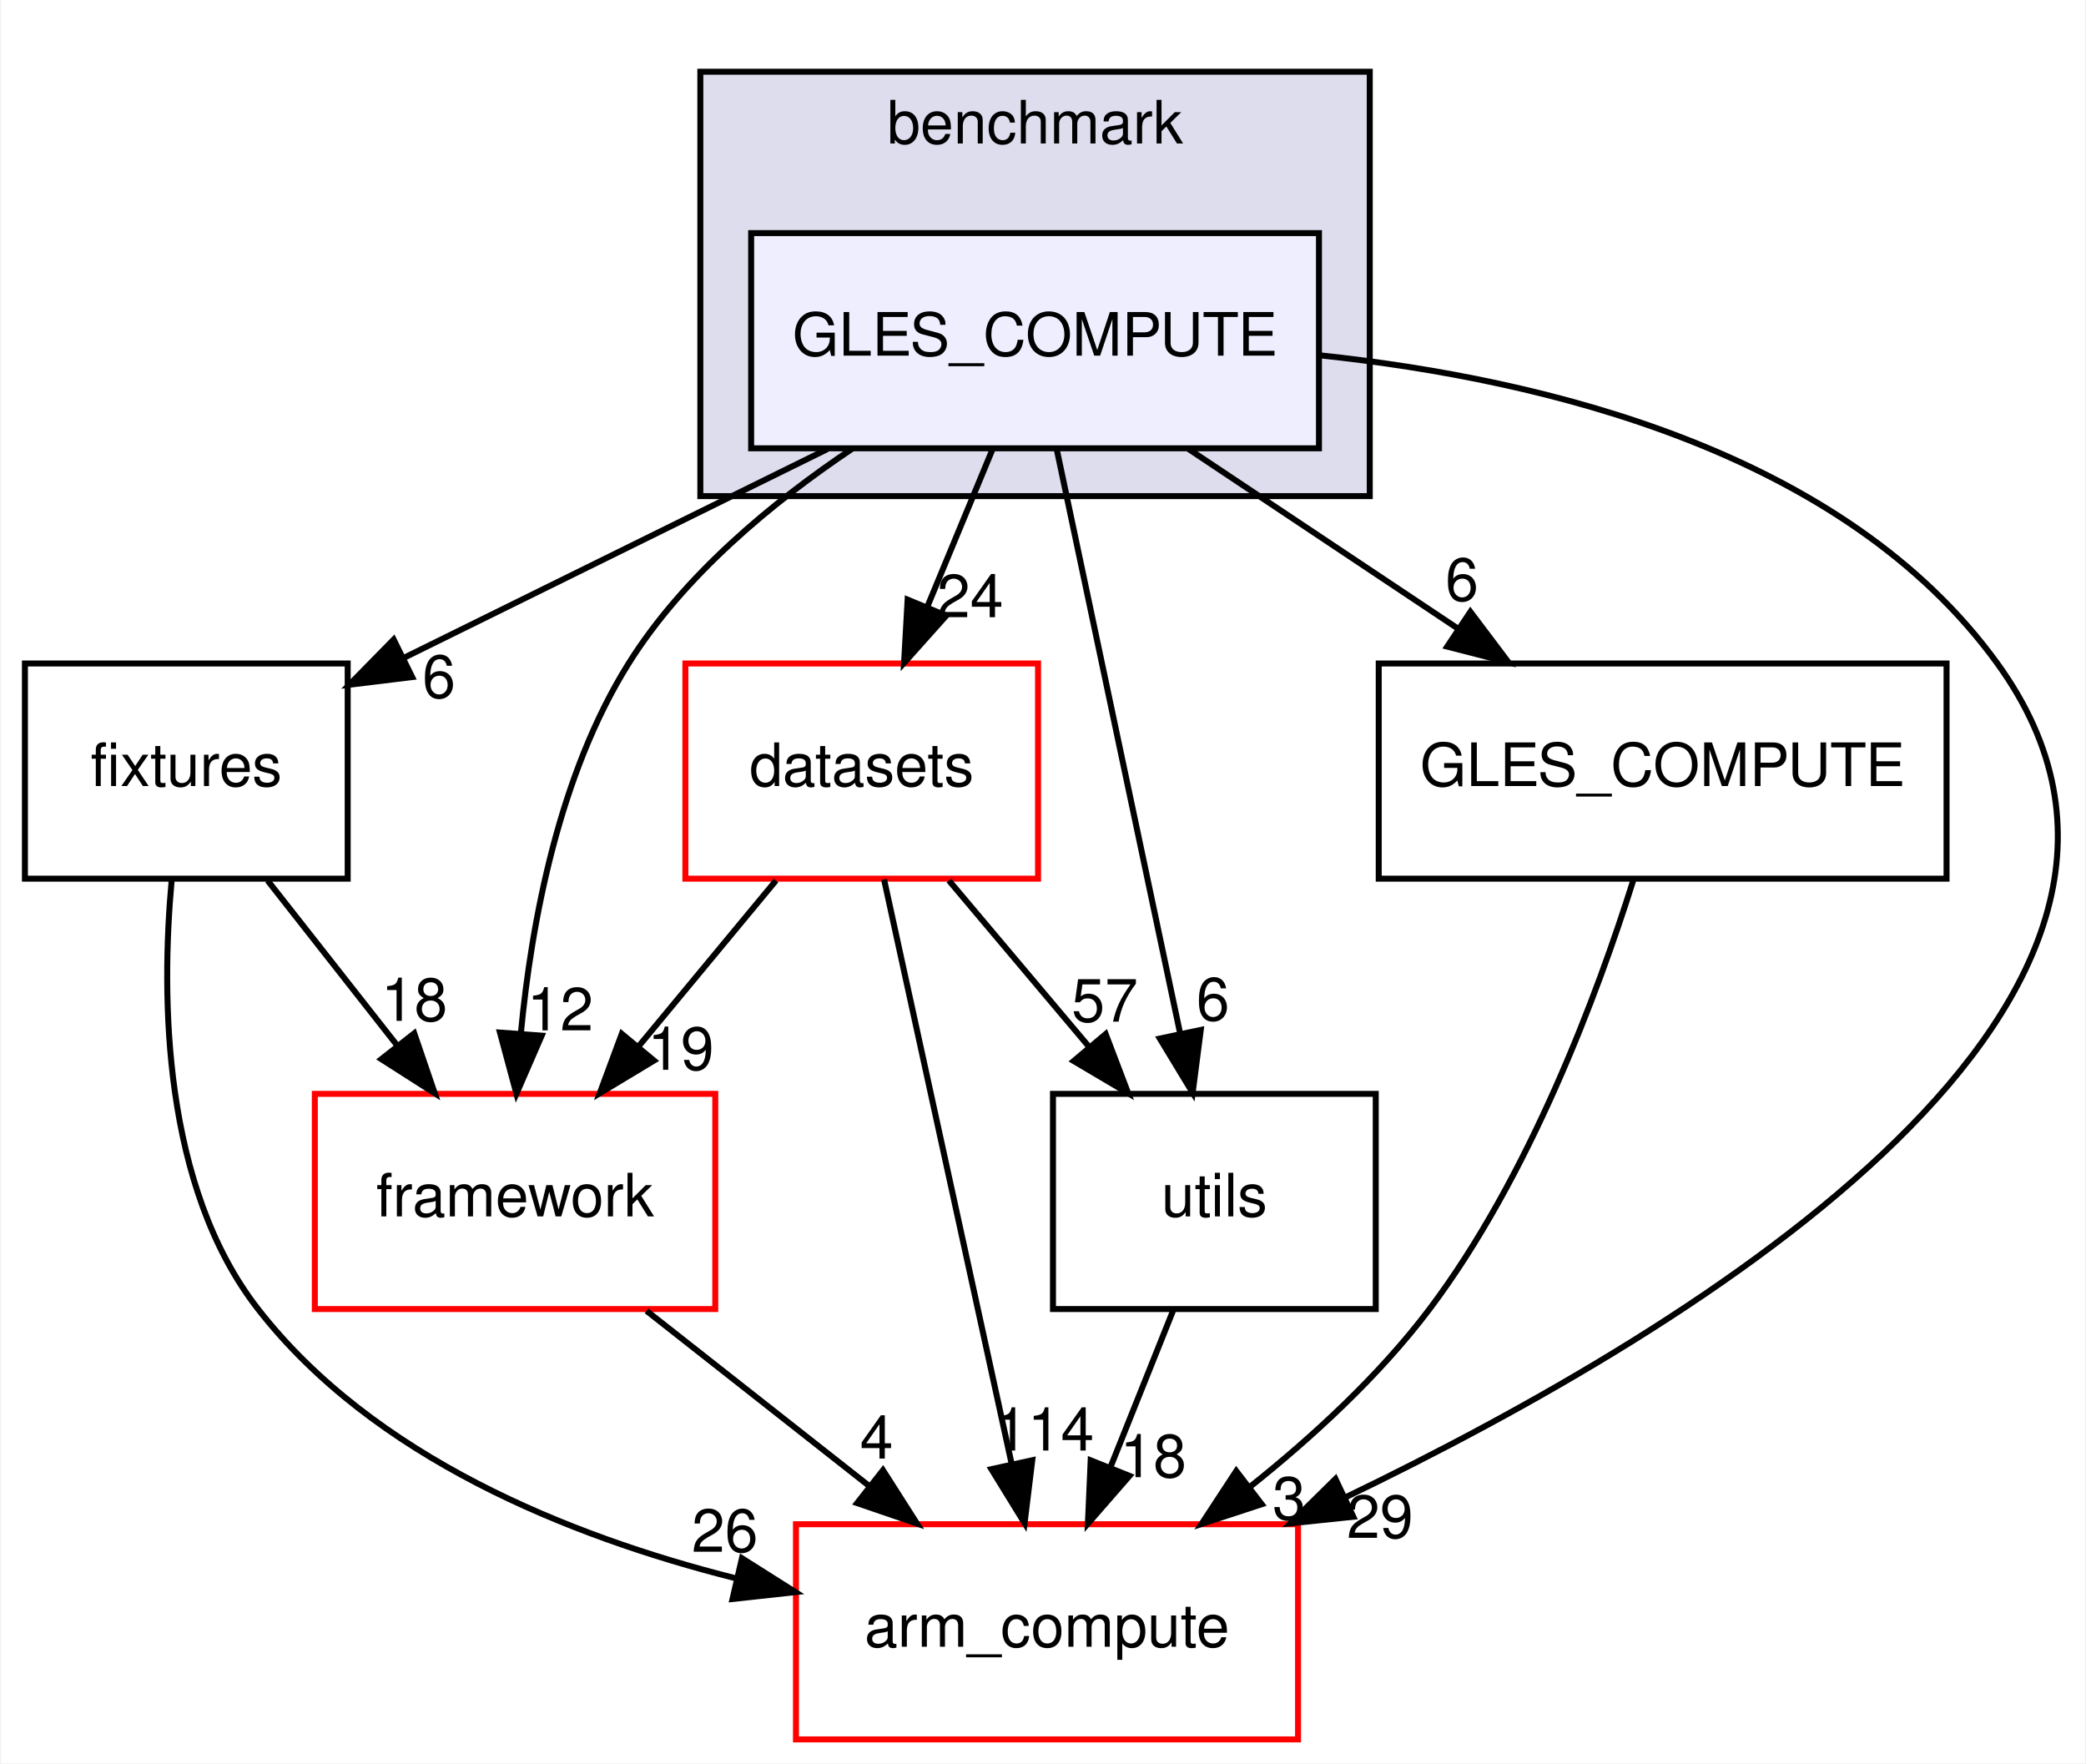
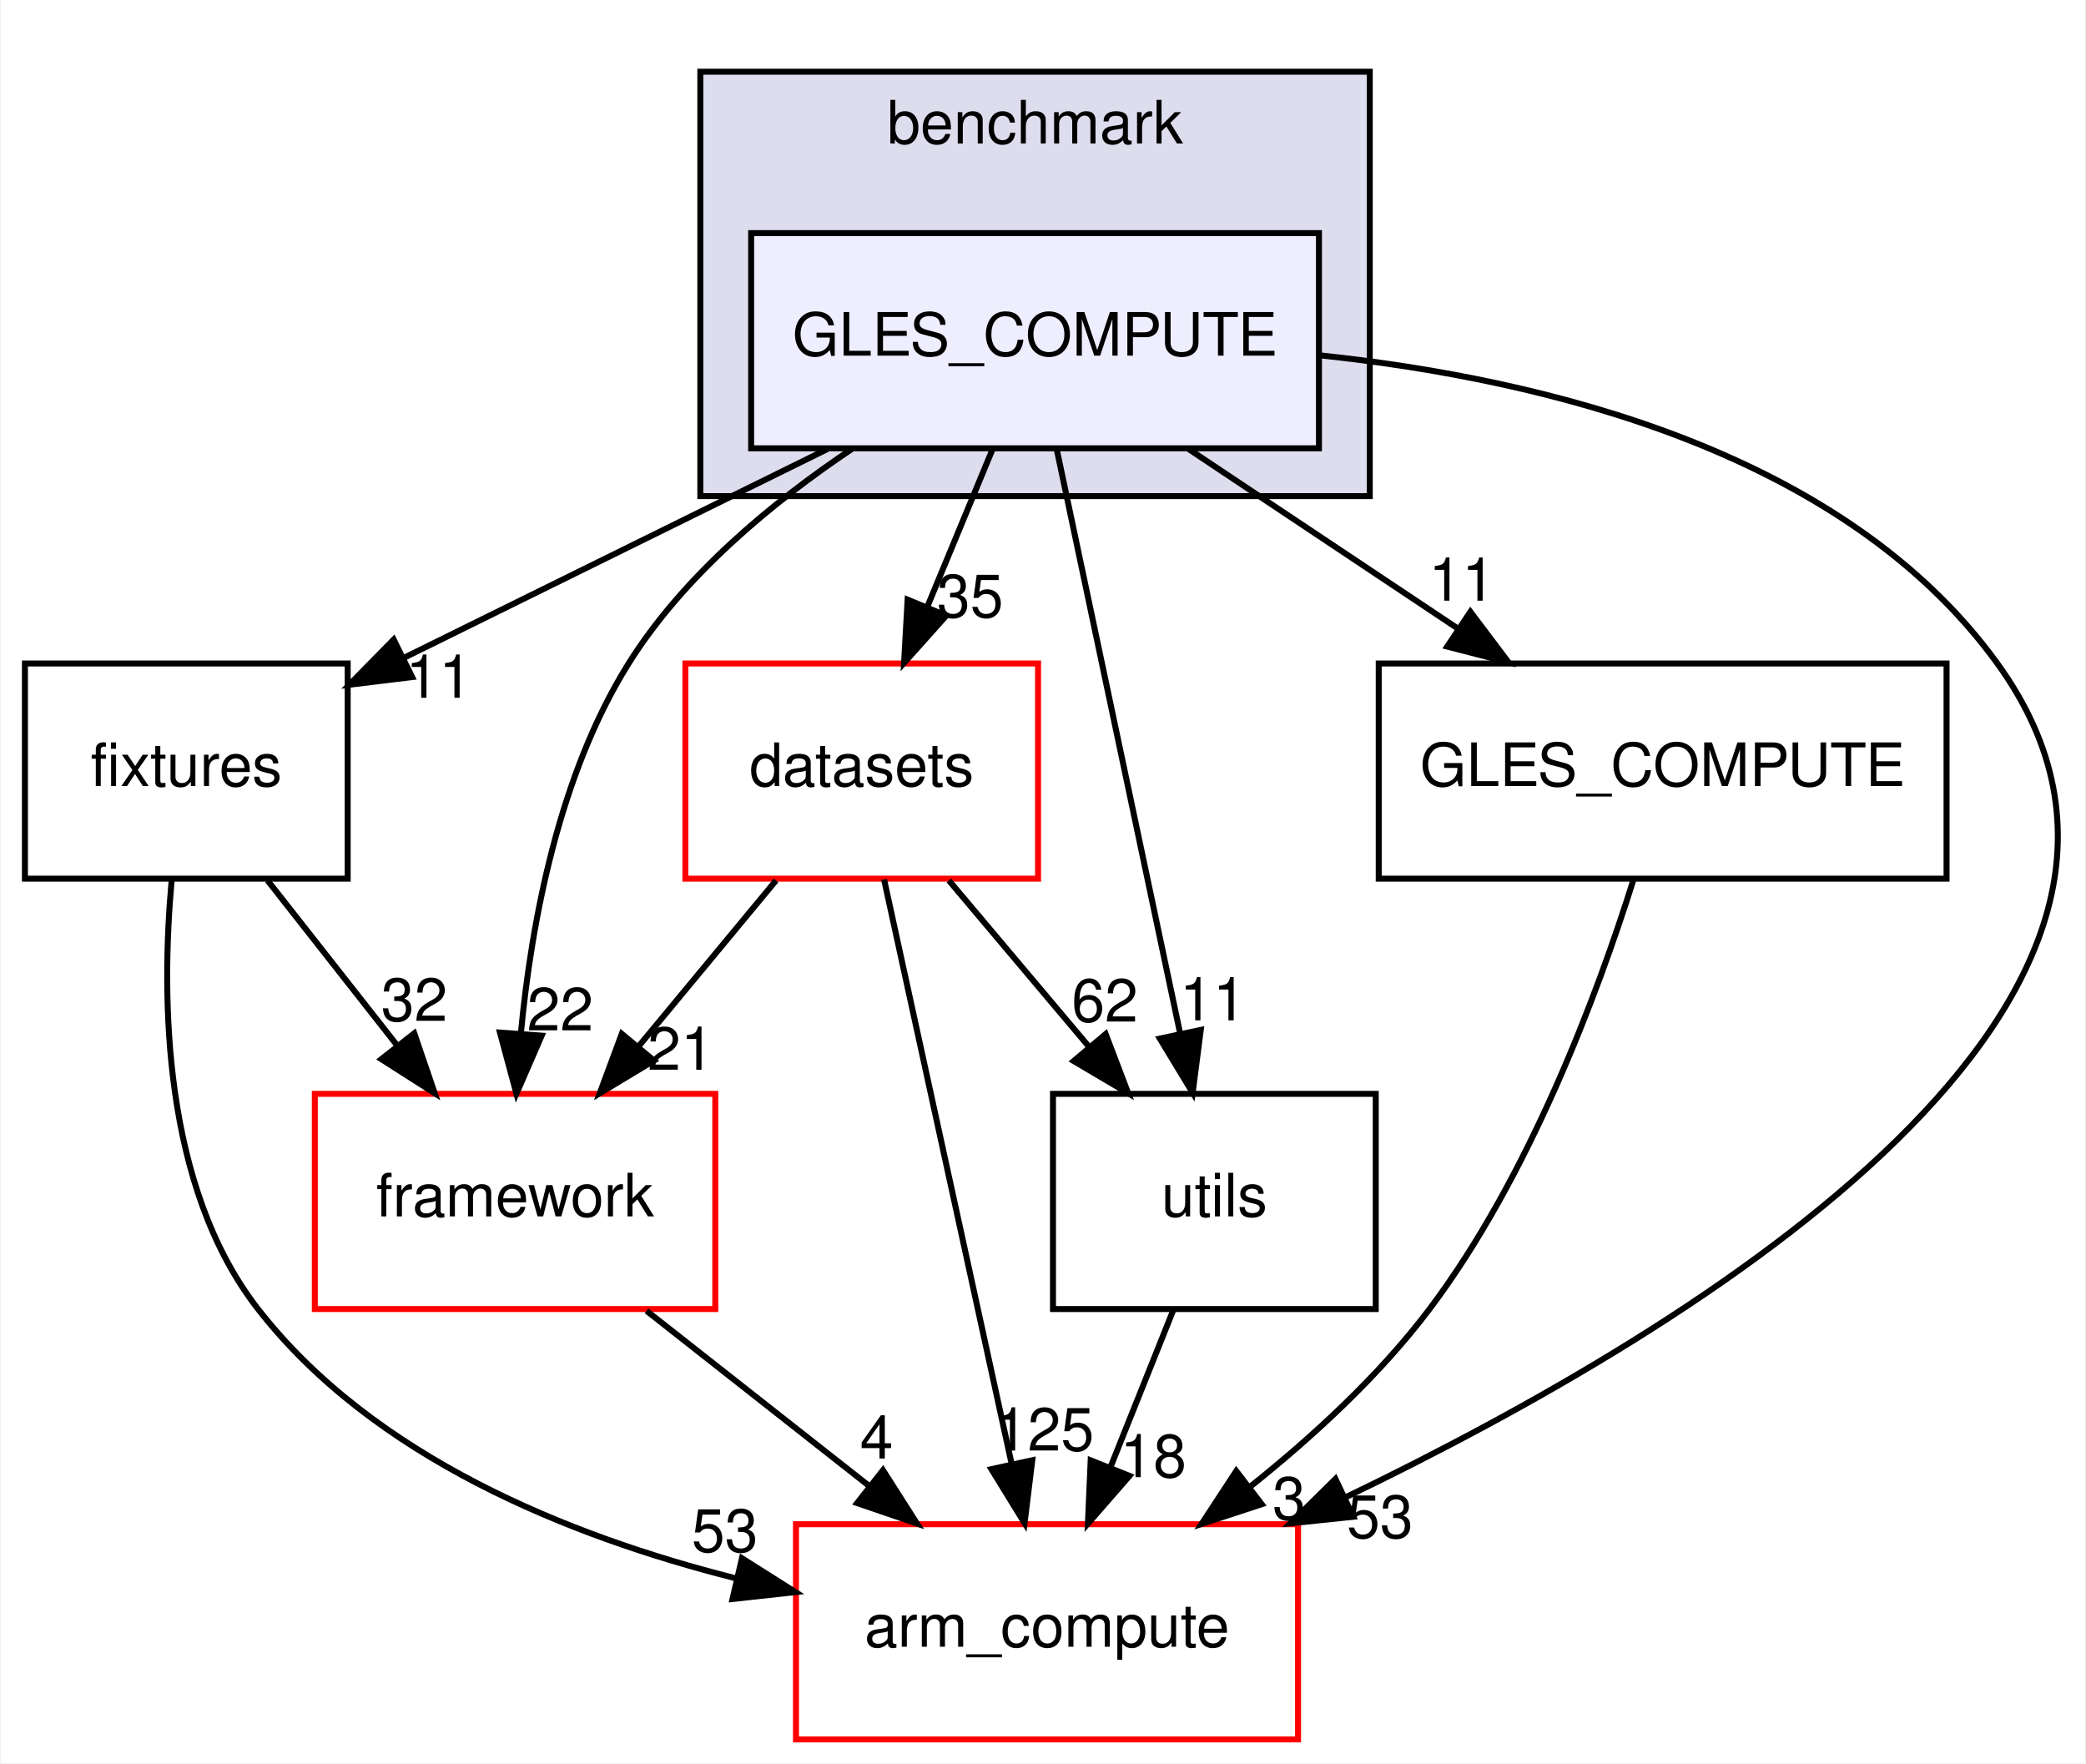
<svg xmlns="http://www.w3.org/2000/svg" xmlns:xlink="http://www.w3.org/1999/xlink" width="349pt" height="295pt" viewBox="0.00 0.00 348.66 295.00">
  <g id="graph0" class="graph" transform="scale(1 1) rotate(0) translate(4 291)">
    <polygon fill="white" stroke="none" points="-4,4 -4,-291 344.659,-291 344.659,4 -4,4" />
    <g id="clust1" class="cluster">
      <g id="a_clust1">
        <a xlink:href="dir_4f2df8950dc650bf7cf9176fae02facc.xhtml" target="_top" xlink:title="benchmark">
          <polygon fill="#ddddee" stroke="black" points="113,-208 113,-279 225,-279 225,-208 113,-208" />
          <text text-anchor="middle" x="169" y="-267" font-family="Helvetica,sans-Serif" font-size="10.00">benchmark</text>
        </a>
      </g>
    </g>
    <g id="node1" class="node">
      <g id="a_node1">
        <a xlink:href="dir_184f72a532a521c8d66e76d860c2010a.xhtml" target="_top" xlink:title="GLES_COMPUTE">
          <polygon fill="#eeeeff" stroke="black" points="216.5,-252 121.5,-252 121.5,-216 216.5,-216 216.5,-252" />
          <text text-anchor="middle" x="169" y="-231.5" font-family="Helvetica,sans-Serif" font-size="10.00">GLES_COMPUTE</text>
        </a>
      </g>
    </g>
    <g id="node2" class="node">
      <g id="a_node2">
        <a xlink:href="dir_2c6de6ea34a07f1d39b21bbdca535ee0.xhtml" target="_top" xlink:title="fixtures">
          <polygon fill="none" stroke="black" points="54,-180 0,-180 0,-144 54,-144 54,-180" />
          <text text-anchor="middle" x="27" y="-159.5" font-family="Helvetica,sans-Serif" font-size="10.00">fixtures</text>
        </a>
      </g>
    </g>
    <g id="edge9" class="edge">
      <path fill="none" stroke="black" d="M134.263,-215.876C112.806,-205.299 85.309,-191.744 63.528,-181.007" />
      <polygon fill="black" stroke="black" points="64.788,-177.726 54.271,-176.444 61.693,-184.005 64.788,-177.726" />
      <g id="a_edge9-headlabel">
-         <a xlink:href="dir_000064_000069.xhtml" target="_top" xlink:title="6">
-           <text text-anchor="middle" x="69.268" y="-174.269" font-family="Helvetica,sans-Serif" font-size="10.00">6</text>
+         <a xlink:href="dir_000050_000055.xhtml" target="_top" xlink:title="11">
+           <text text-anchor="middle" x="69.268" y="-174.269" font-family="Helvetica,sans-Serif" font-size="10.00">11</text>
        </a>
      </g>
    </g>
    <g id="node3" class="node">
      <g id="a_node3">
        <a xlink:href="dir_cbdb8362360e11eafe2fa3bc74cf0ffd.xhtml" target="_top" xlink:title="utils">
          <polygon fill="none" stroke="black" points="226,-108 172,-108 172,-72 226,-72 226,-108" />
          <text text-anchor="middle" x="199" y="-87.5" font-family="Helvetica,sans-Serif" font-size="10.00">utils</text>
        </a>
      </g>
    </g>
    <g id="edge10" class="edge">
      <path fill="none" stroke="black" d="M172.619,-215.871C177.754,-191.564 187.207,-146.819 193.293,-118.013" />
      <polygon fill="black" stroke="black" points="196.726,-118.697 195.368,-108.189 189.877,-117.25 196.726,-118.697" />
      <g id="a_edge10-headlabel">
-         <a xlink:href="dir_000064_000035.xhtml" target="_top" xlink:title="6">
-           <text text-anchor="middle" x="198.761" y="-120.301" font-family="Helvetica,sans-Serif" font-size="10.00">6</text>
+         <a xlink:href="dir_000050_000021.xhtml" target="_top" xlink:title="11">
+           <text text-anchor="middle" x="198.761" y="-120.301" font-family="Helvetica,sans-Serif" font-size="10.00">11</text>
        </a>
      </g>
    </g>
    <g id="node4" class="node">
      <g id="a_node4">
        <a xlink:href="dir_9e71e2da941d3cafc4d98a9f6ae3de4f.xhtml" target="_top" xlink:title="framework">
          <polygon fill="white" stroke="red" points="115.5,-108 48.5,-108 48.5,-72 115.5,-72 115.5,-108" />
          <text text-anchor="middle" x="82" y="-87.5" font-family="Helvetica,sans-Serif" font-size="10.00">framework</text>
        </a>
      </g>
    </g>
    <g id="edge11" class="edge">
      <path fill="none" stroke="black" d="M138.501,-215.987C125.042,-206.977 110.216,-194.715 101,-180 89.363,-161.419 84.759,-136.832 82.983,-118.209" />
      <polygon fill="black" stroke="black" points="86.458,-117.74 82.232,-108.024 79.477,-118.254 86.458,-117.74" />
      <g id="a_edge11-headlabel">
-         <a xlink:href="dir_000064_000034.xhtml" target="_top" xlink:title="12">
-           <text text-anchor="middle" x="89.554" y="-118.616" font-family="Helvetica,sans-Serif" font-size="10.00">12</text>
+         <a xlink:href="dir_000050_000020.xhtml" target="_top" xlink:title="22">
+           <text text-anchor="middle" x="89.554" y="-118.616" font-family="Helvetica,sans-Serif" font-size="10.00">22</text>
        </a>
      </g>
    </g>
    <g id="node5" class="node">
      <g id="a_node5">
        <a xlink:href="dir_7365e77196b52ca311bb83f181e59b8c.xhtml" target="_top" xlink:title="GLES_COMPUTE">
          <polygon fill="none" stroke="black" points="321.5,-180 226.5,-180 226.5,-144 321.5,-144 321.5,-180" />
          <text text-anchor="middle" x="274" y="-159.5" font-family="Helvetica,sans-Serif" font-size="10.00">GLES_COMPUTE</text>
        </a>
      </g>
    </g>
    <g id="edge12" class="edge">
      <path fill="none" stroke="black" d="M194.686,-215.876C208.288,-206.808 225.172,-195.552 239.861,-185.759" />
      <polygon fill="black" stroke="black" points="241.836,-188.649 248.215,-180.19 237.953,-182.825 241.836,-188.649" />
      <g id="a_edge12-headlabel">
-         <a xlink:href="dir_000064_000087.xhtml" target="_top" xlink:title="6">
-           <text text-anchor="middle" x="240.42" y="-190.505" font-family="Helvetica,sans-Serif" font-size="10.00">6</text>
+         <a xlink:href="dir_000050_000058.xhtml" target="_top" xlink:title="11">
+           <text text-anchor="middle" x="240.42" y="-190.505" font-family="Helvetica,sans-Serif" font-size="10.00">11</text>
        </a>
      </g>
    </g>
    <g id="node6" class="node">
      <g id="a_node6">
        <a xlink:href="dir_214608ef36d61442cb2b0c1c4e9a7def.xhtml" target="_top" xlink:title="arm_compute">
          <polygon fill="white" stroke="red" points="213,-36 129,-36 129,-0 213,-0 213,-36" />
          <text text-anchor="middle" x="171" y="-15.5" font-family="Helvetica,sans-Serif" font-size="10.00">arm_compute</text>
        </a>
      </g>
    </g>
    <g id="edge13" class="edge">
      <path fill="none" stroke="black" d="M216.775,-231.54C254.31,-227.567 304.383,-215.403 330,-180 370.305,-124.299 281.187,-69.51 220.769,-40.419" />
      <polygon fill="black" stroke="black" points="222.25,-37.248 211.712,-36.146 219.262,-43.579 222.25,-37.248" />
      <g id="a_edge13-headlabel">
-         <a xlink:href="dir_000064_000000.xhtml" target="_top" xlink:title="29">
-           <text text-anchor="middle" x="226.712" y="-33.714" font-family="Helvetica,sans-Serif" font-size="10.00">29</text>
+         <a xlink:href="dir_000050_000000.xhtml" target="_top" xlink:title="53">
+           <text text-anchor="middle" x="226.712" y="-33.714" font-family="Helvetica,sans-Serif" font-size="10.00">53</text>
        </a>
      </g>
    </g>
    <g id="node7" class="node">
      <g id="a_node7">
        <a xlink:href="dir_e13277e8d7d14f3f15e64267bfca6477.xhtml" target="_top" xlink:title="datasets">
          <polygon fill="white" stroke="red" points="169.5,-180 110.5,-180 110.5,-144 169.5,-144 169.5,-180" />
          <text text-anchor="middle" x="140" y="-159.5" font-family="Helvetica,sans-Serif" font-size="10.00">datasets</text>
        </a>
      </g>
    </g>
    <g id="edge14" class="edge">
      <path fill="none" stroke="black" d="M161.831,-215.697C158.565,-207.813 154.626,-198.304 150.998,-189.546" />
      <polygon fill="black" stroke="black" points="154.147,-188.003 147.086,-180.104 147.68,-190.683 154.147,-188.003" />
      <g id="a_edge14-headlabel">
-         <a xlink:href="dir_000064_000072.xhtml" target="_top" xlink:title="24">
-           <text text-anchor="middle" x="158.146" y="-187.738" font-family="Helvetica,sans-Serif" font-size="10.00">24</text>
+         <a xlink:href="dir_000050_000060.xhtml" target="_top" xlink:title="35">
+           <text text-anchor="middle" x="158.146" y="-187.738" font-family="Helvetica,sans-Serif" font-size="10.00">35</text>
        </a>
      </g>
    </g>
    <g id="edge1" class="edge">
      <path fill="none" stroke="black" d="M40.596,-143.697C47.123,-135.389 55.068,-125.277 62.247,-116.141" />
      <polygon fill="black" stroke="black" points="65.135,-118.13 68.561,-108.104 59.63,-113.805 65.135,-118.13" />
      <g id="a_edge1-headlabel">
-         <a xlink:href="dir_000069_000034.xhtml" target="_top" xlink:title="18">
-           <text text-anchor="middle" x="65.147" y="-120.211" font-family="Helvetica,sans-Serif" font-size="10.00">18</text>
+         <a xlink:href="dir_000055_000020.xhtml" target="_top" xlink:title="32">
+           <text text-anchor="middle" x="65.147" y="-120.211" font-family="Helvetica,sans-Serif" font-size="10.00">32</text>
        </a>
      </g>
    </g>
    <g id="edge2" class="edge">
      <path fill="none" stroke="black" d="M24.543,-143.658C22.772,-124.16 23.005,-92.545 39,-72 58.253,-47.27 90.859,-34.034 118.846,-26.973" />
      <polygon fill="black" stroke="black" points="119.962,-30.308 128.915,-24.642 118.383,-23.488 119.962,-30.308" />
      <g id="a_edge2-headlabel">
-         <a xlink:href="dir_000069_000000.xhtml" target="_top" xlink:title="26">
-           <text text-anchor="middle" x="117.101" y="-31.384" font-family="Helvetica,sans-Serif" font-size="10.00">26</text>
+         <a xlink:href="dir_000055_000000.xhtml" target="_top" xlink:title="53">
+           <text text-anchor="middle" x="117.101" y="-31.384" font-family="Helvetica,sans-Serif" font-size="10.00">53</text>
        </a>
      </g>
    </g>
    <g id="edge3" class="edge">
      <path fill="none" stroke="black" d="M192.079,-71.697C188.925,-63.813 185.122,-54.304 181.619,-45.546" />
      <polygon fill="black" stroke="black" points="184.805,-44.089 177.842,-36.104 178.306,-46.689 184.805,-44.089" />
      <g id="a_edge3-headlabel">
-         <a xlink:href="dir_000035_000000.xhtml" target="_top" xlink:title="18">
+         <a xlink:href="dir_000021_000000.xhtml" target="_top" xlink:title="18">
          <text text-anchor="middle" x="188.777" y="-43.872" font-family="Helvetica,sans-Serif" font-size="10.00">18</text>
        </a>
      </g>
    </g>
    <g id="edge4" class="edge">
      <path fill="none" stroke="black" d="M104,-71.697C115.209,-62.881 129.002,-52.032 141.154,-42.474" />
      <polygon fill="black" stroke="black" points="143.557,-45.038 149.253,-36.104 139.229,-39.535 143.557,-45.038" />
      <g id="a_edge4-headlabel">
-         <a xlink:href="dir_000034_000000.xhtml" target="_top" xlink:title="4">
+         <a xlink:href="dir_000020_000000.xhtml" target="_top" xlink:title="4">
          <text text-anchor="middle" x="142.487" y="-46.991" font-family="Helvetica,sans-Serif" font-size="10.00">4</text>
        </a>
      </g>
    </g>
    <g id="edge5" class="edge">
      <path fill="none" stroke="black" d="M269.072,-143.682C263.115,-124.773 251.758,-94.225 235,-72 226.625,-60.893 215.48,-50.634 204.839,-42.16" />
      <polygon fill="black" stroke="black" points="206.921,-39.347 196.855,-36.044 202.664,-44.904 206.921,-39.347" />
      <g id="a_edge5-headlabel">
-         <a xlink:href="dir_000087_000000.xhtml" target="_top" xlink:title="3">
+         <a xlink:href="dir_000058_000000.xhtml" target="_top" xlink:title="3">
          <text text-anchor="middle" x="211.502" y="-36.779" font-family="Helvetica,sans-Serif" font-size="10.00">3</text>
        </a>
      </g>
    </g>
    <g id="edge6" class="edge">
      <path fill="none" stroke="black" d="M154.584,-143.697C161.658,-135.305 170.283,-125.07 178.045,-115.861" />
      <polygon fill="black" stroke="black" points="180.815,-118.006 184.583,-108.104 175.463,-113.495 180.815,-118.006" />
      <g id="a_edge6-headlabel">
-         <a xlink:href="dir_000072_000035.xhtml" target="_top" xlink:title="57">
-           <text text-anchor="middle" x="180.669" y="-120.085" font-family="Helvetica,sans-Serif" font-size="10.00">57</text>
+         <a xlink:href="dir_000060_000021.xhtml" target="_top" xlink:title="62">
+           <text text-anchor="middle" x="180.669" y="-120.085" font-family="Helvetica,sans-Serif" font-size="10.00">62</text>
        </a>
      </g>
    </g>
    <g id="edge7" class="edge">
      <path fill="none" stroke="black" d="M125.663,-143.697C118.709,-135.305 110.23,-125.07 102.599,-115.861" />
      <polygon fill="black" stroke="black" points="105.247,-113.571 96.172,-108.104 99.857,-118.038 105.247,-113.571" />
      <g id="a_edge7-headlabel">
-         <a xlink:href="dir_000072_000034.xhtml" target="_top" xlink:title="19">
-           <text text-anchor="middle" x="109.727" y="-112.028" font-family="Helvetica,sans-Serif" font-size="10.00">19</text>
+         <a xlink:href="dir_000060_000020.xhtml" target="_top" xlink:title="21">
+           <text text-anchor="middle" x="109.727" y="-112.028" font-family="Helvetica,sans-Serif" font-size="10.00">21</text>
        </a>
      </g>
    </g>
    <g id="edge8" class="edge">
      <path fill="none" stroke="black" d="M143.739,-143.871C149.046,-119.564 158.814,-74.819 165.103,-46.013" />
      <polygon fill="black" stroke="black" points="168.534,-46.706 167.247,-36.189 161.695,-45.213 168.534,-46.706" />
      <g id="a_edge8-headlabel">
-         <a xlink:href="dir_000072_000000.xhtml" target="_top" xlink:title="114">
-           <text text-anchor="middle" x="170.541" y="-48.323" font-family="Helvetica,sans-Serif" font-size="10.00">114</text>
+         <a xlink:href="dir_000060_000000.xhtml" target="_top" xlink:title="125">
+           <text text-anchor="middle" x="170.541" y="-48.323" font-family="Helvetica,sans-Serif" font-size="10.00">125</text>
        </a>
      </g>
    </g>
  </g>
</svg>
